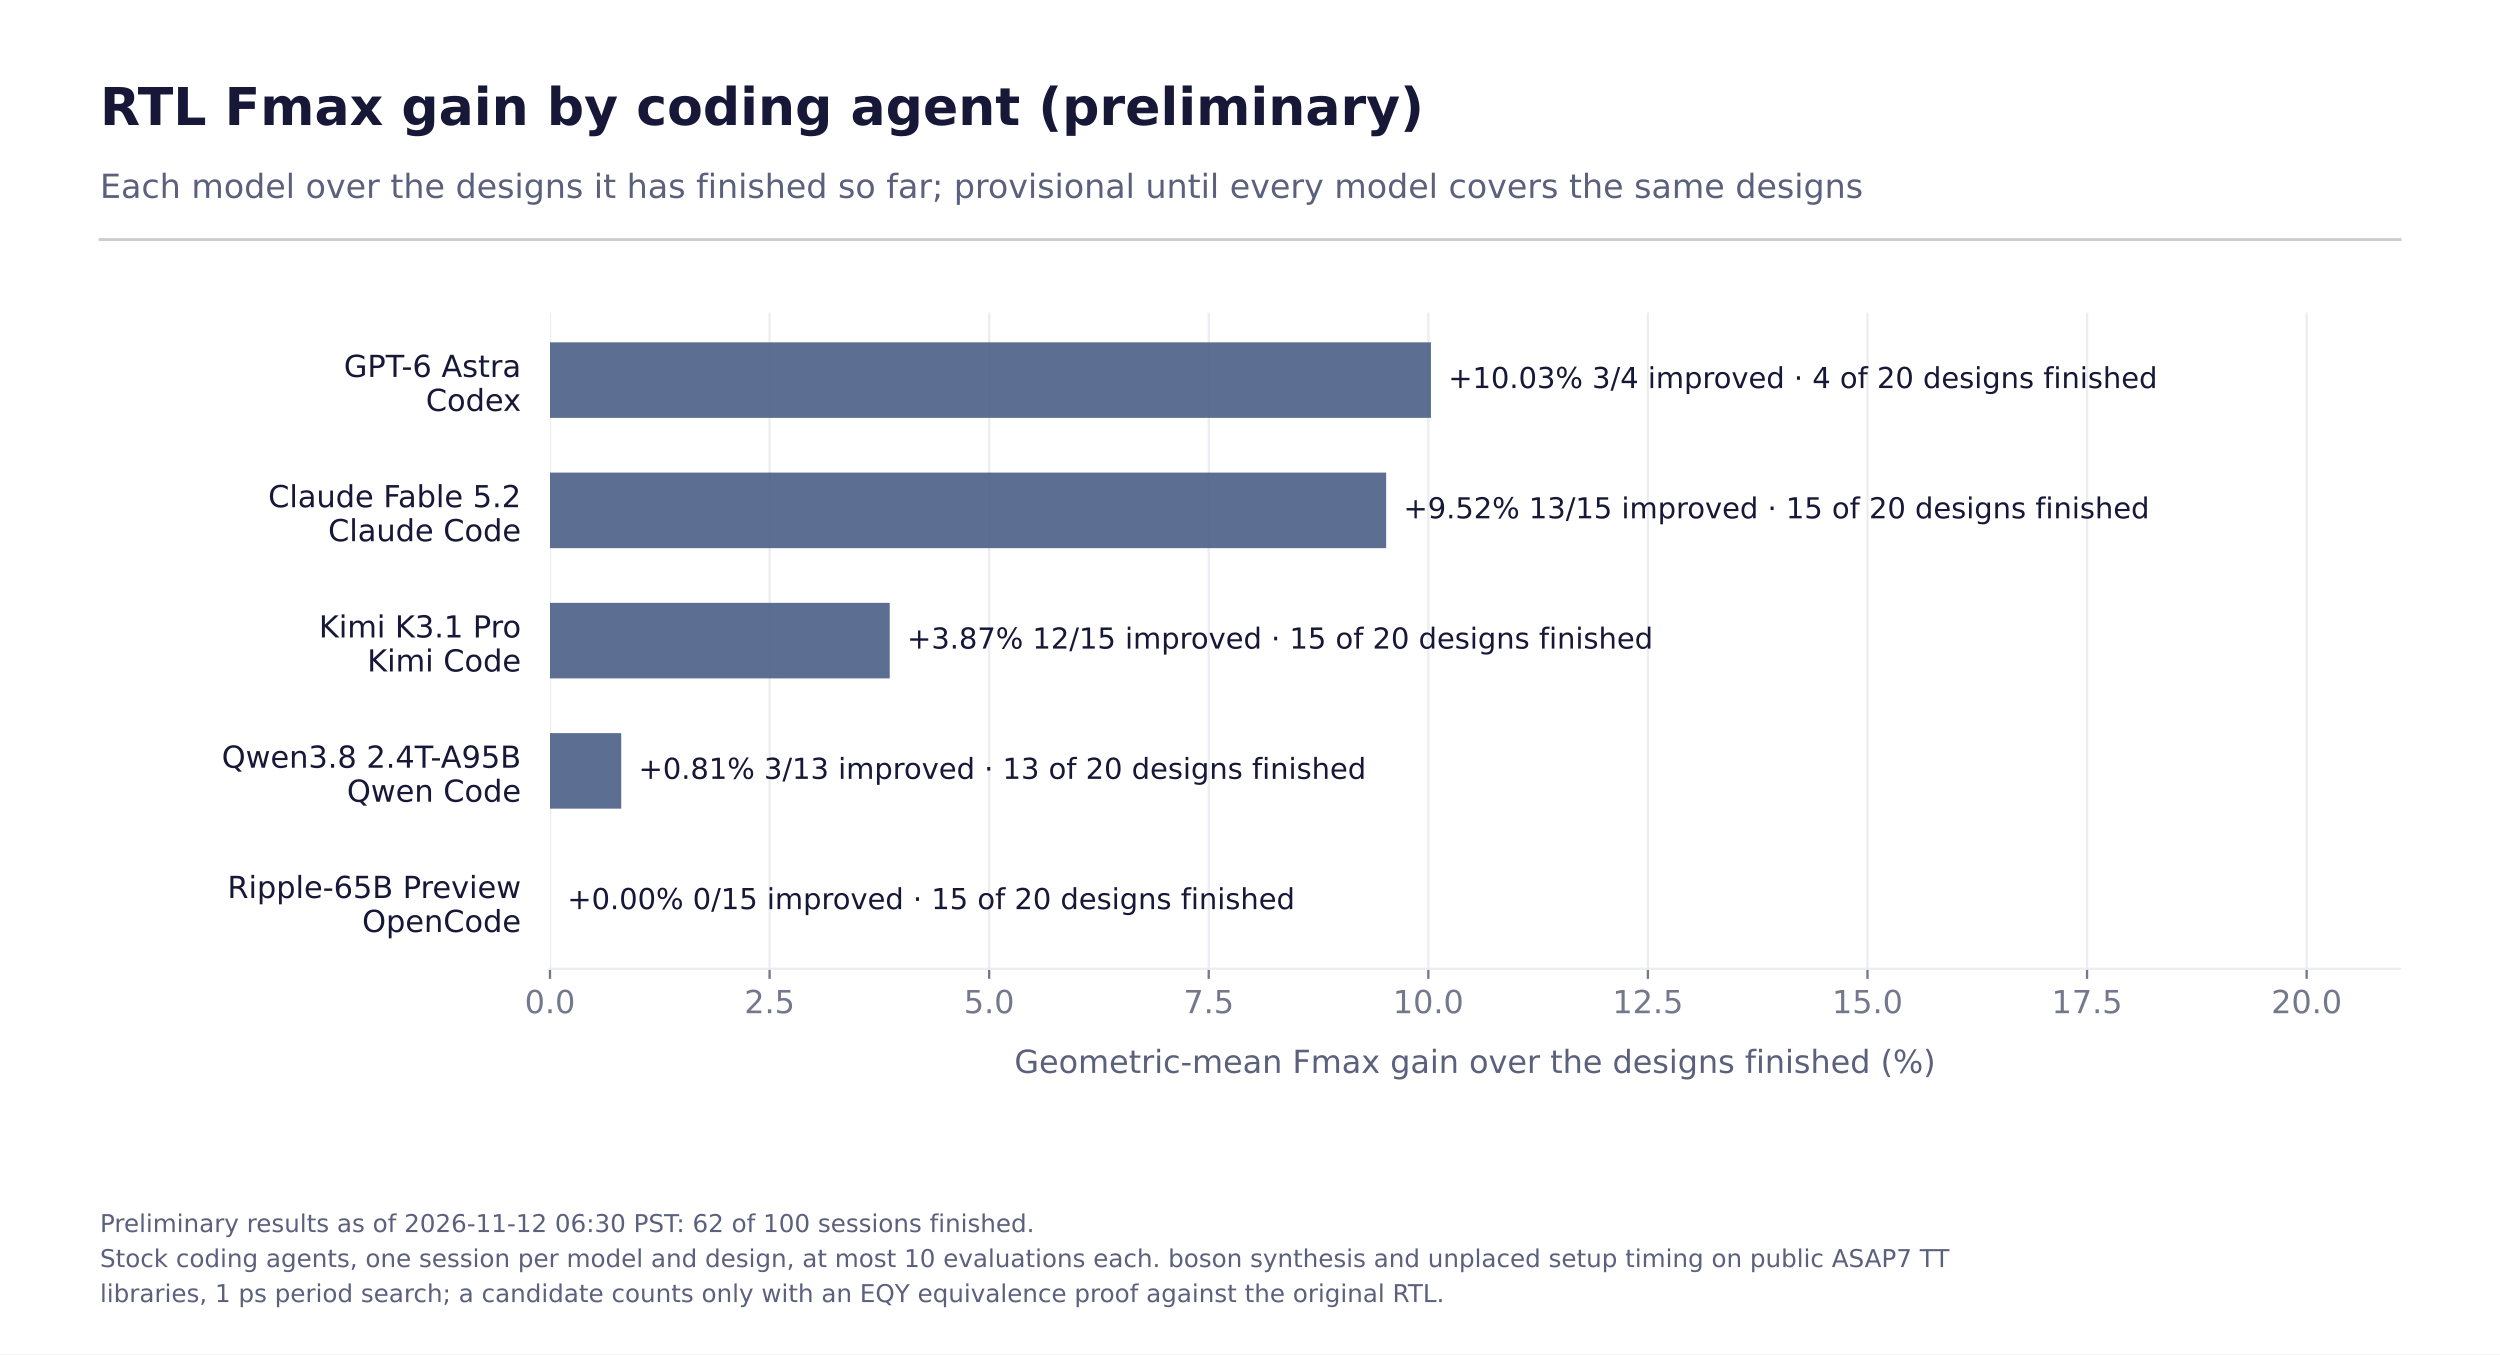
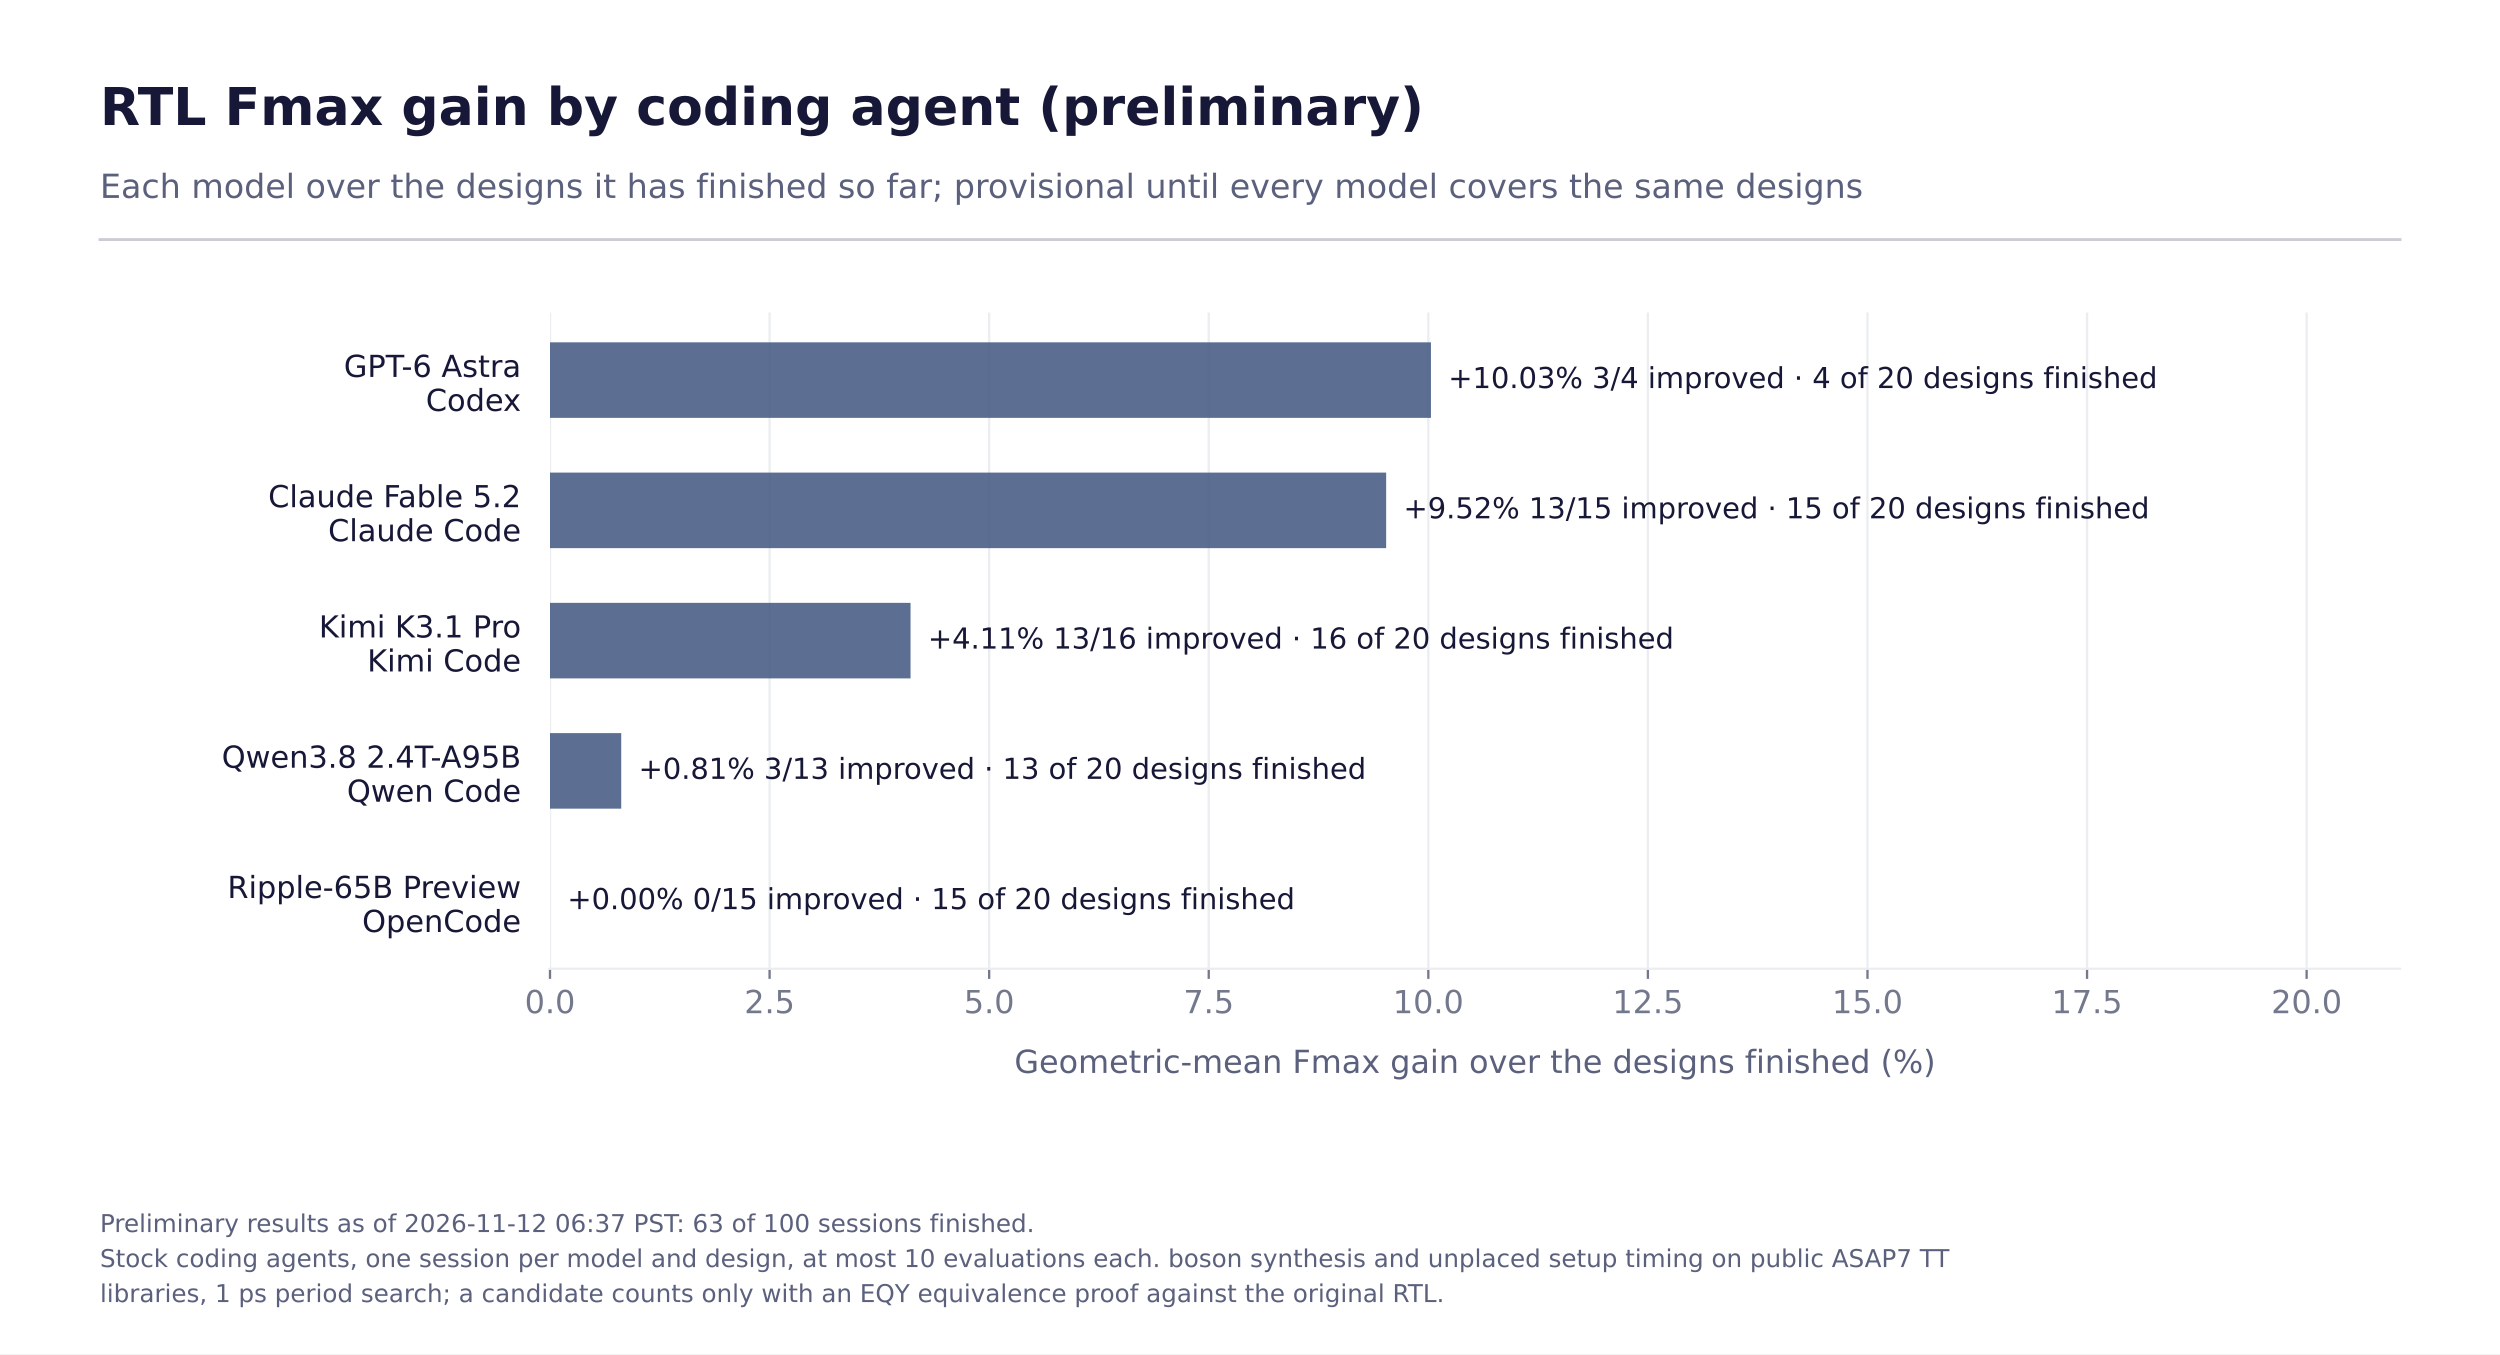
<svg xmlns="http://www.w3.org/2000/svg" xmlns:xlink="http://www.w3.org/1999/xlink" width="864pt" height="468pt" viewBox="0 0 864 468" version="1.1">
  <defs>
    <style type="text/css">*{stroke-linejoin: round; stroke-linecap: butt}</style>
  </defs>
  <g id="figure_1">
    <g id="patch_1">
      <path d="M 0 468  L 864 468  L 864 0  L 0 0  z " style="fill: #ffffff" />
    </g>
    <g id="axes_1">
      <g id="patch_2">
        <path d="M 190.08 334.8  L 829.44 334.8  L 829.44 108  L 190.08 108  z " style="fill: #ffffff" />
      </g>
      <g id="matplotlib.axis_1">
        <g id="xtick_1">
          <g id="line2d_1">
            <path d="M 190.08 334.8  L 190.08 108  " clip-path="url(#p4ebb32de9a)" style="fill: none; stroke: #ebedf0; stroke-width: 0.8; stroke-linecap: square" />
          </g>
          <g id="line2d_2">
            <defs>
              <path id="m93d353a957" d="M 0 0  L 0 3.5  " style="stroke: #74788d; stroke-width: 0.8" />
            </defs>
            <g>
              <use xlink:href="#m93d353a957" x="190.08" y="334.8" style="fill: #74788d; stroke: #74788d; stroke-width: 0.8" />
            </g>
          </g>
          <g id="text_1">
            <text style="fill: #74788d; font: 11px 'DejaVu Sans'; text-anchor: middle" x="190.08" y="350.158" transform="rotate(-0 190.08 350.1583)">0.0</text>
          </g>
        </g>
        <g id="xtick_2">
          <g id="line2d_3">
            <path d="M 265.967 334.8  L 265.967 108  " clip-path="url(#p4ebb32de9a)" style="fill: none; stroke: #ebedf0; stroke-width: 0.8; stroke-linecap: square" />
          </g>
          <g id="line2d_4">
            <g>
              <use xlink:href="#m93d353a957" x="265.967" y="334.8" style="fill: #74788d; stroke: #74788d; stroke-width: 0.8" />
            </g>
          </g>
          <g id="text_2">
            <text style="fill: #74788d; font: 11px 'DejaVu Sans'; text-anchor: middle" x="265.967" y="350.158" transform="rotate(-0 265.9666 350.1583)">2.5</text>
          </g>
        </g>
        <g id="xtick_3">
          <g id="line2d_5">
            <path d="M 341.853 334.8  L 341.853 108  " clip-path="url(#p4ebb32de9a)" style="fill: none; stroke: #ebedf0; stroke-width: 0.8; stroke-linecap: square" />
          </g>
          <g id="line2d_6">
            <g>
              <use xlink:href="#m93d353a957" x="341.853" y="334.8" style="fill: #74788d; stroke: #74788d; stroke-width: 0.8" />
            </g>
          </g>
          <g id="text_3">
            <text style="fill: #74788d; font: 11px 'DejaVu Sans'; text-anchor: middle" x="341.853" y="350.158" transform="rotate(-0 341.8533 350.1583)">5.0</text>
          </g>
        </g>
        <g id="xtick_4">
          <g id="line2d_7">
            <path d="M 417.74 334.8  L 417.74 108  " clip-path="url(#p4ebb32de9a)" style="fill: none; stroke: #ebedf0; stroke-width: 0.8; stroke-linecap: square" />
          </g>
          <g id="line2d_8">
            <g>
              <use xlink:href="#m93d353a957" x="417.74" y="334.8" style="fill: #74788d; stroke: #74788d; stroke-width: 0.8" />
            </g>
          </g>
          <g id="text_4">
            <text style="fill: #74788d; font: 11px 'DejaVu Sans'; text-anchor: middle" x="417.74" y="350.158" transform="rotate(-0 417.7399 350.1583)">7.5</text>
          </g>
        </g>
        <g id="xtick_5">
          <g id="line2d_9">
            <path d="M 493.627 334.8  L 493.627 108  " clip-path="url(#p4ebb32de9a)" style="fill: none; stroke: #ebedf0; stroke-width: 0.8; stroke-linecap: square" />
          </g>
          <g id="line2d_10">
            <g>
              <use xlink:href="#m93d353a957" x="493.627" y="334.8" style="fill: #74788d; stroke: #74788d; stroke-width: 0.8" />
            </g>
          </g>
          <g id="text_5">
            <text style="fill: #74788d; font: 11px 'DejaVu Sans'; text-anchor: middle" x="493.627" y="350.158" transform="rotate(-0 493.6265 350.1583)">10.0</text>
          </g>
        </g>
        <g id="xtick_6">
          <g id="line2d_11">
            <path d="M 569.513 334.8  L 569.513 108  " clip-path="url(#p4ebb32de9a)" style="fill: none; stroke: #ebedf0; stroke-width: 0.8; stroke-linecap: square" />
          </g>
          <g id="line2d_12">
            <g>
              <use xlink:href="#m93d353a957" x="569.513" y="334.8" style="fill: #74788d; stroke: #74788d; stroke-width: 0.8" />
            </g>
          </g>
          <g id="text_6">
            <text style="fill: #74788d; font: 11px 'DejaVu Sans'; text-anchor: middle" x="569.513" y="350.158" transform="rotate(-0 569.5131 350.1583)">12.5</text>
          </g>
        </g>
        <g id="xtick_7">
          <g id="line2d_13">
            <path d="M 645.4 334.8  L 645.4 108  " clip-path="url(#p4ebb32de9a)" style="fill: none; stroke: #ebedf0; stroke-width: 0.8; stroke-linecap: square" />
          </g>
          <g id="line2d_14">
            <g>
              <use xlink:href="#m93d353a957" x="645.4" y="334.8" style="fill: #74788d; stroke: #74788d; stroke-width: 0.8" />
            </g>
          </g>
          <g id="text_7">
            <text style="fill: #74788d; font: 11px 'DejaVu Sans'; text-anchor: middle" x="645.4" y="350.158" transform="rotate(-0 645.3998 350.1583)">15.0</text>
          </g>
        </g>
        <g id="xtick_8">
          <g id="line2d_15">
            <path d="M 721.286 334.8  L 721.286 108  " clip-path="url(#p4ebb32de9a)" style="fill: none; stroke: #ebedf0; stroke-width: 0.8; stroke-linecap: square" />
          </g>
          <g id="line2d_16">
            <g>
              <use xlink:href="#m93d353a957" x="721.286" y="334.8" style="fill: #74788d; stroke: #74788d; stroke-width: 0.8" />
            </g>
          </g>
          <g id="text_8">
            <text style="fill: #74788d; font: 11px 'DejaVu Sans'; text-anchor: middle" x="721.286" y="350.158" transform="rotate(-0 721.2864 350.1583)">17.5</text>
          </g>
        </g>
        <g id="xtick_9">
          <g id="line2d_17">
            <path d="M 797.173 334.8  L 797.173 108  " clip-path="url(#p4ebb32de9a)" style="fill: none; stroke: #ebedf0; stroke-width: 0.8; stroke-linecap: square" />
          </g>
          <g id="line2d_18">
            <g>
              <use xlink:href="#m93d353a957" x="797.173" y="334.8" style="fill: #74788d; stroke: #74788d; stroke-width: 0.8" />
            </g>
          </g>
          <g id="text_9">
            <text style="fill: #74788d; font: 11px 'DejaVu Sans'; text-anchor: middle" x="797.173" y="350.158" transform="rotate(-0 797.173 350.1583)">20.0</text>
          </g>
        </g>
        <g id="text_10">
          <text style="fill: #5b607d; font: 11px 'DejaVu Sans'; text-anchor: middle" x="509.76" y="370.804" transform="rotate(-0 509.76 370.8042)">Geometric-mean Fmax gain over the designs finished (%)</text>
        </g>
      </g>
      <g id="matplotlib.axis_2">
        <g id="ytick_1">
          <g id="line2d_19" />
          <g id="text_11">
            <text style="fill: #171738; font: 10.5px 'DejaVu Sans'" transform="translate(118.8322 130.2724)">GPT-6 Astra</text>
            <text style="fill: #171738; font: 10.5px 'DejaVu Sans'" transform="translate(147.1658 142.0301)">Codex</text>
          </g>
        </g>
        <g id="ytick_2">
          <g id="line2d_20" />
          <g id="text_12">
            <text style="fill: #171738; font: 10.5px 'DejaVu Sans'" transform="translate(92.68391 175.2903)">Claude Fable 5.2</text>
            <text style="fill: #171738; font: 10.5px 'DejaVu Sans'" transform="translate(113.3952 187.048)">Claude Code</text>
          </g>
        </g>
        <g id="ytick_3">
          <g id="line2d_21" />
          <g id="text_13">
            <text style="fill: #171738; font: 10.5px 'DejaVu Sans'" transform="translate(110.2222 220.3082)">Kimi K3.1 Pro</text>
            <text style="fill: #171738; font: 10.5px 'DejaVu Sans'" transform="translate(126.9123 232.0659)">Kimi Code</text>
          </g>
        </g>
        <g id="ytick_4">
          <g id="line2d_22" />
          <g id="text_14">
            <text style="fill: #171738; font: 10.5px 'DejaVu Sans'" transform="translate(76.62383 265.326)">Qwen3.8 2.4T-A95B</text>
            <text style="fill: #171738; font: 10.5px 'DejaVu Sans'" transform="translate(119.892 277.0837)">Qwen Code</text>
          </g>
        </g>
        <g id="ytick_5">
          <g id="line2d_23" />
          <g id="text_15">
            <text style="fill: #171738; font: 10.5px 'DejaVu Sans'" transform="translate(78.59914 310.3439)">Ripple-65B Preview</text>
            <text style="fill: #171738; font: 10.5px 'DejaVu Sans'" transform="translate(125.1502 322.1016)">OpenCode</text>
          </g>
        </g>
      </g>
      <g id="patch_3">
        <path d="M 190.08 118.309  L 494.537 118.309  L 494.537 144.419  L 190.08 144.419  z " clip-path="url(#p4ebb32de9a)" style="fill: #3f5680; opacity: 0.85" />
      </g>
      <g id="patch_4">
        <path d="M 190.08 163.327  L 479.056 163.327  L 479.056 189.437  L 190.08 189.437  z " clip-path="url(#p4ebb32de9a)" style="fill: #3f5680; opacity: 0.85" />
      </g>
      <g id="patch_5">
-         <path d="M 190.08 208.345  L 307.492 208.345  L 307.492 234.455  L 190.08 234.455  z " clip-path="url(#p4ebb32de9a)" style="fill: #3f5680; opacity: 0.85" />
+         <path d="M 190.08 208.345  L 314.686 208.345  L 314.686 234.455  L 190.08 234.455  z " clip-path="url(#p4ebb32de9a)" style="fill: #3f5680; opacity: 0.85" />
      </g>
      <g id="patch_6">
        <path d="M 190.08 253.363  L 214.698 253.363  L 214.698 279.473  L 190.08 279.473  z " clip-path="url(#p4ebb32de9a)" style="fill: #3f5680; opacity: 0.85" />
      </g>
      <g id="patch_7">
        <path d="M 190.08 298.381  L 190.08 298.381  L 190.08 324.491  L 190.08 324.491  z " clip-path="url(#p4ebb32de9a)" style="fill: #3f5680; opacity: 0.85" />
      </g>
      <g id="patch_8">
        <path d="M 190.08 334.8  L 829.44 334.8  " style="fill: none; stroke: #ebedf0; stroke-width: 0.8; stroke-linejoin: miter; stroke-linecap: square" />
      </g>
      <g id="text_16">
        <text style="fill: #171738; font: 10px 'DejaVu Sans'; text-anchor: start" x="500.537" y="134.124" transform="rotate(-0 500.5371 134.1236)">+10.03%   3/4 improved · 4 of 20 designs finished</text>
      </g>
      <g id="text_17">
        <text style="fill: #171738; font: 10px 'DejaVu Sans'; text-anchor: start" x="485.056" y="179.142" transform="rotate(-0 485.0563 179.1415)">+9.52%   13/15 improved · 15 of 20 designs finished</text>
      </g>
      <g id="text_18">
-         <text style="fill: #171738; font: 10px 'DejaVu Sans'; text-anchor: start" x="313.492" y="224.159" transform="rotate(-0 313.4918 224.1594)">+3.87%   12/15 improved · 15 of 20 designs finished</text>
+         <text style="fill: #171738; font: 10px 'DejaVu Sans'; text-anchor: start" x="320.686" y="224.159" transform="rotate(-0 320.6858 224.1594)">+4.11%   13/16 improved · 16 of 20 designs finished</text>
      </g>
      <g id="text_19">
        <text style="fill: #171738; font: 10px 'DejaVu Sans'; text-anchor: start" x="220.698" y="269.177" transform="rotate(-0 220.6976 269.1772)">+0.81%   3/13 improved · 13 of 20 designs finished</text>
      </g>
      <g id="text_20">
        <text style="fill: #171738; font: 10px 'DejaVu Sans'; text-anchor: start" x="196.08" y="314.195" transform="rotate(-0 196.08 314.1951)">+0.00%   0/15 improved · 15 of 20 designs finished</text>
      </g>
    </g>
    <g id="line2d_24">
      <path d="M 34.56 82.8  L 829.44 82.8  " style="fill: none; stroke: #171738; stroke-opacity: 0.22; stroke-linecap: square" />
    </g>
    <g id="text_21">
      <text style="fill: #171738; font: 700 18px 'DejaVu Sans'; text-anchor: start" x="34.56" y="43.2" transform="rotate(-0 34.56 43.2)">RTL Fmax gain by coding agent (preliminary)</text>
    </g>
    <g id="text_22">
      <text style="fill: #5b607d; font: 11.5px 'DejaVu Sans'; text-anchor: start" x="34.56" y="68.4" transform="rotate(-0 34.56 68.4)">Each model over the designs it has finished so far; provisional until every model covers the same designs</text>
    </g>
    <g id="text_23">
-       <text style="fill: #5b607d; font: 8.5px 'DejaVu Sans'" transform="translate(34.56 425.7968)">Preliminary results as of 2026-11-12 06:30 PST: 62 of 100 sessions finished.</text>
+       <text style="fill: #5b607d; font: 8.5px 'DejaVu Sans'" transform="translate(34.56 425.7968)">Preliminary results as of 2026-11-12 06:37 PST: 63 of 100 sessions finished.</text>
      <text style="fill: #5b607d; font: 8.5px 'DejaVu Sans'" transform="translate(34.56 437.8984)">Stock coding agents, one session per model and design, at most 10 evaluations each. boson synthesis and unplaced setup timing on public ASAP7 TT</text>
      <text style="fill: #5b607d; font: 8.5px 'DejaVu Sans'" transform="translate(34.56 450)">libraries, 1 ps period search; a candidate counts only with an EQY equivalence proof against the original RTL.</text>
    </g>
  </g>
  <defs>
    <clipPath id="p4ebb32de9a">
      <rect x="190.08" y="108" width="639.36" height="226.8" />
    </clipPath>
  </defs>
</svg>
